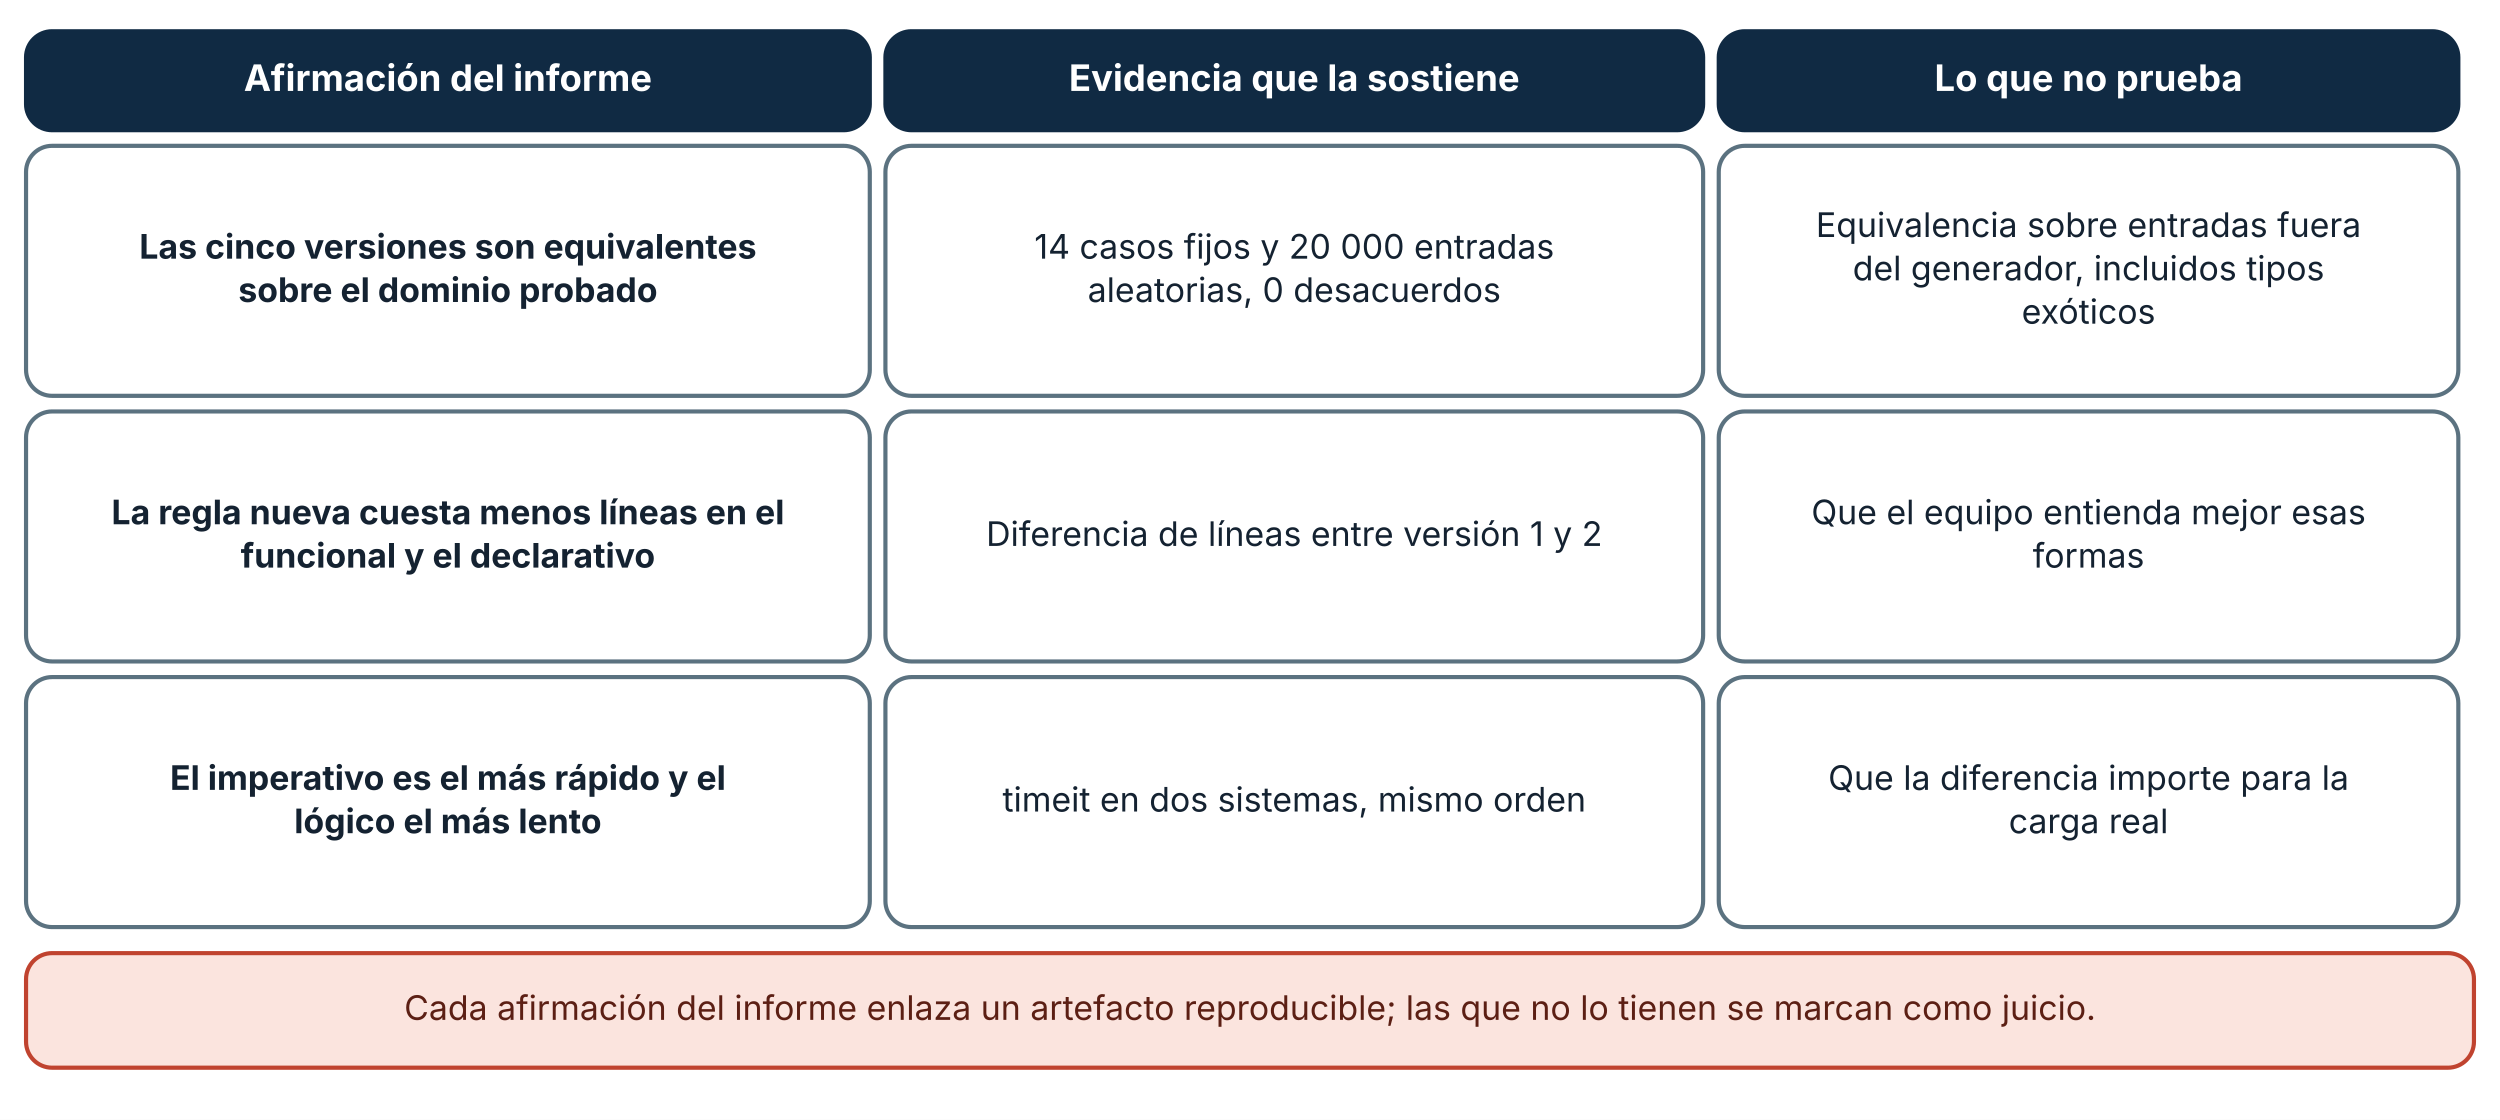
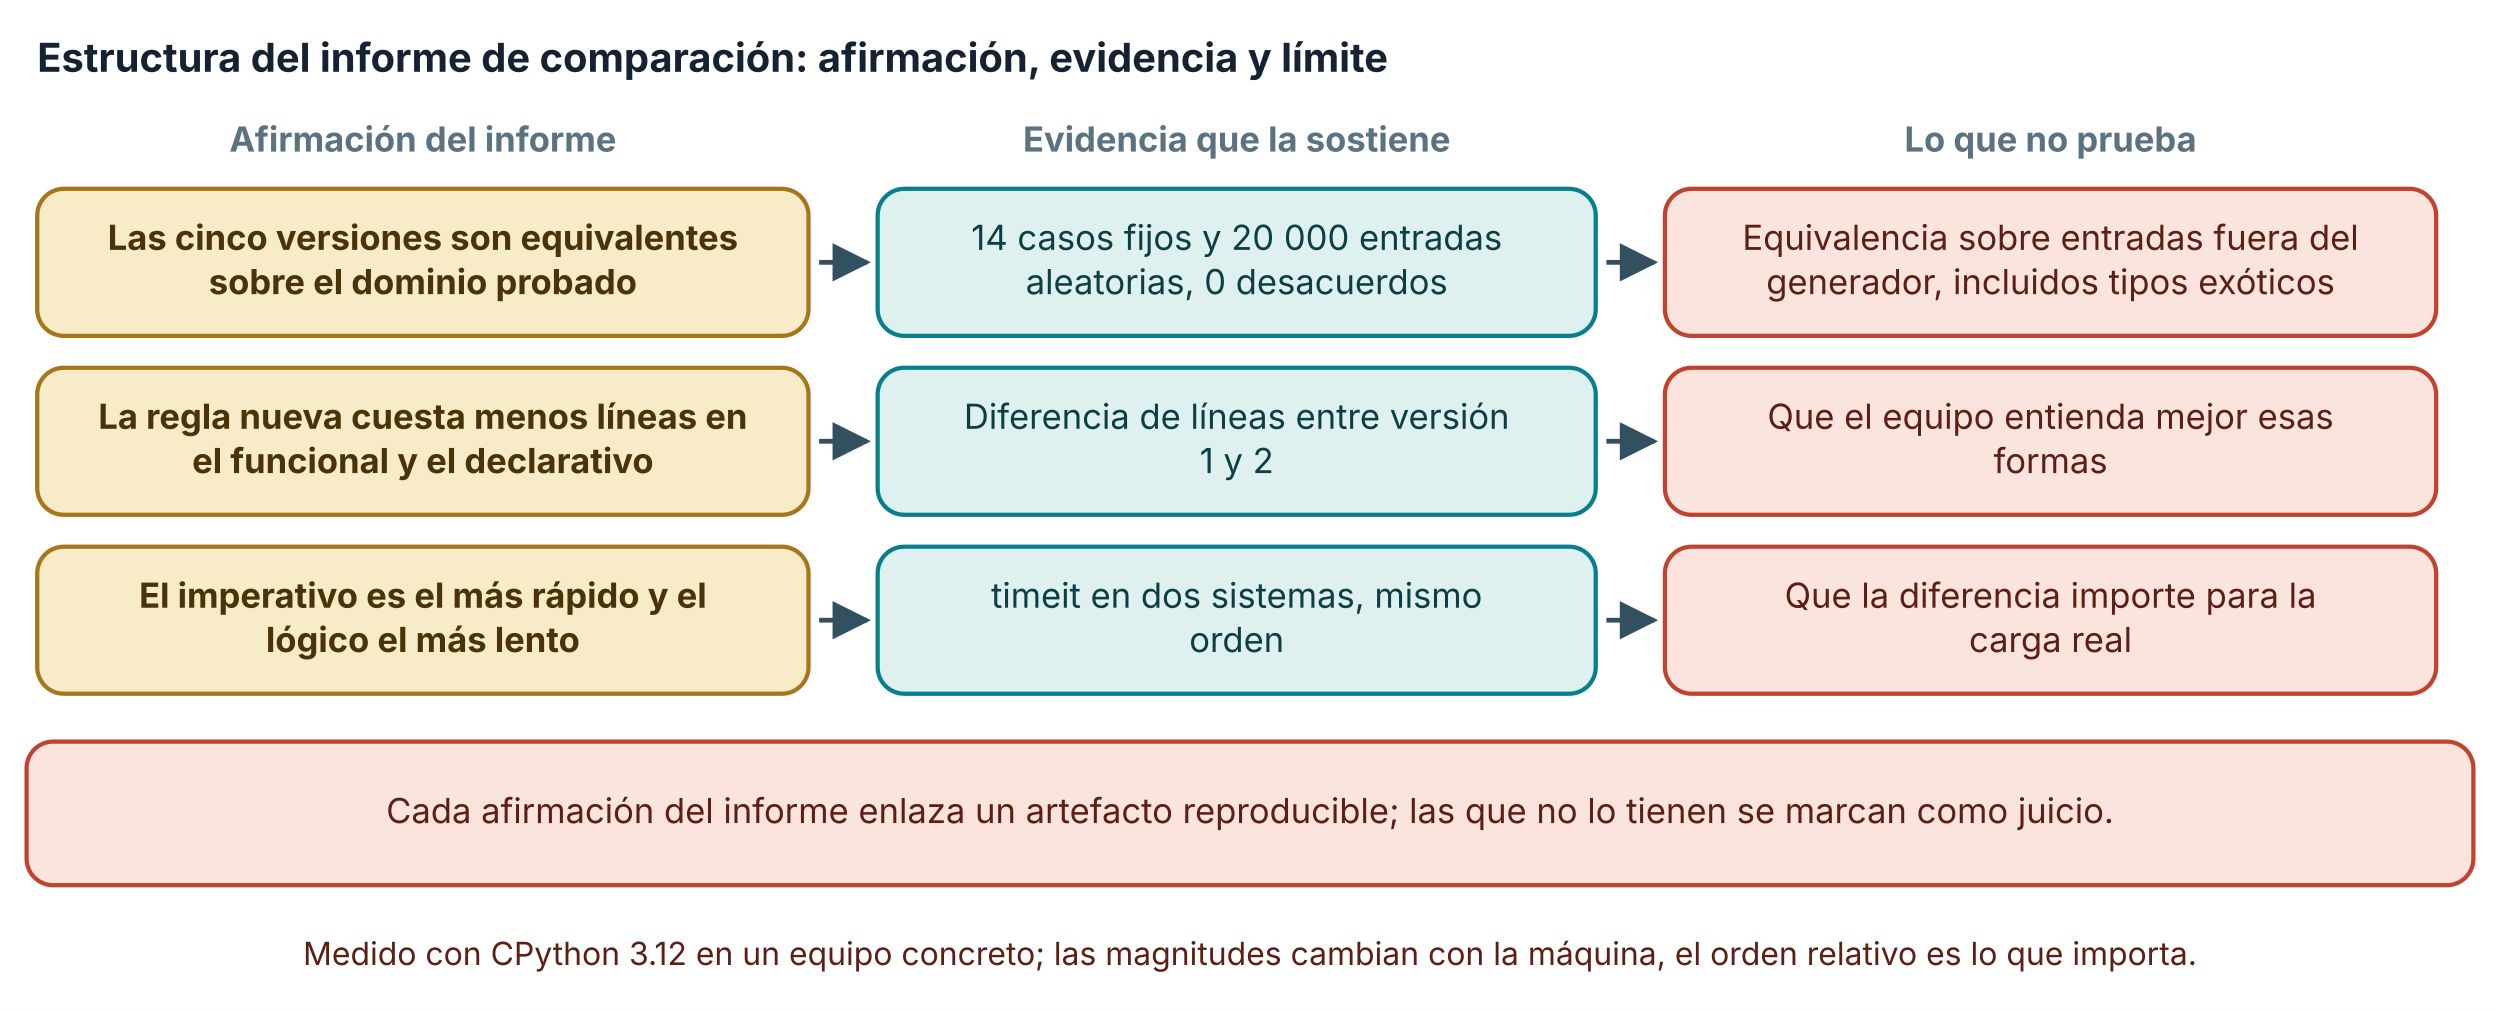
- <svg xmlns="http://www.w3.org/2000/svg" viewBox="0 0 960 430" width="960" height="430" role="img" aria-labelledby="t d" font-family="Inter, 'Segoe UI', system-ui, -apple-system, sans-serif">
+ <svg xmlns="http://www.w3.org/2000/svg" viewBox="0 0 940 380" width="940" height="380" role="img" aria-labelledby="t d" font-family="Inter, 'Segoe UI', system-ui, -apple-system, sans-serif">
  <defs>
    <marker id="arrow" viewBox="0 0 10 10" refX="9" refY="5" markerWidth="8" markerHeight="8" orient="auto-start-reverse">
      <path d="M0,0 L10,5 L0,10 z" fill="#32505f" />
    </marker>
    <marker id="arrow-coral" viewBox="0 0 10 10" refX="9" refY="5" markerWidth="8" markerHeight="8" orient="auto-start-reverse">
      <path d="M0,0 L10,5 L0,10 z" fill="#c0432f" />
    </marker>
  </defs>
-   <rect width="960" height="430" fill="#ffffff" />
-   <rect x="10" y="12" width="324" height="38" rx="10" fill="#102a43" stroke="#102a43" stroke-width="1.6" />
-   <text x="172" y="34.92" font-size="14" text-anchor="middle" font-weight="700" fill="#ffffff">
-     <tspan x="172" dy="0">Afirmación del informe</tspan>
+   <rect width="940" height="380" fill="#ffffff" />
+   <text x="14" y="27" font-size="15" text-anchor="start" font-weight="700" fill="#142231">
+     <tspan x="14" dy="0">Estructura del informe de comparación: afirmación, evidencia y límite</tspan>
  </text>
-   <rect x="340" y="12" width="314" height="38" rx="10" fill="#102a43" stroke="#102a43" stroke-width="1.6" />
-   <text x="497" y="34.92" font-size="14" text-anchor="middle" font-weight="700" fill="#ffffff">
-     <tspan x="497" dy="0">Evidencia que la sostiene</tspan>
+   <text x="159" y="57" font-size="13" text-anchor="middle" font-weight="700" fill="#5b7280">
+     <tspan x="159" dy="0">Afirmación del informe</tspan>
  </text>
-   <rect x="660" y="12" width="284" height="38" rx="10" fill="#102a43" stroke="#102a43" stroke-width="1.6" />
-   <text x="802" y="34.92" font-size="14" text-anchor="middle" font-weight="700" fill="#ffffff">
-     <tspan x="802" dy="0">Lo que no prueba</tspan>
+   <text x="465" y="57" font-size="13" text-anchor="middle" font-weight="700" fill="#5b7280">
+     <tspan x="465" dy="0">Evidencia que la sostiene</tspan>
  </text>
-   <rect x="10" y="56" width="324" height="96" rx="10" fill="#ffffff" stroke="#5b7280" stroke-width="1.6" />
-   <text x="172" y="99.32" font-size="13" text-anchor="middle" font-weight="700" fill="#142231">
-     <tspan x="172" dy="0">Las cinco versiones son equivalentes</tspan>
+   <text x="771" y="57" font-size="13" text-anchor="middle" font-weight="700" fill="#5b7280">
+     <tspan x="771" dy="0">Lo que no prueba</tspan>
  </text>
-   <text x="172" y="115.96" font-size="13" text-anchor="middle" font-weight="700" fill="#142231">
-     <tspan x="172" dy="0">sobre el dominio probado</tspan>
+   <rect x="14" y="71" width="290" height="55.28" rx="10" fill="#f7ebc8" stroke="#a8761a" stroke-width="1.6" />
+   <text x="159" y="93.96" font-size="13" text-anchor="middle" font-weight="700" fill="#4a3209">
+     <tspan x="159" dy="0">Las cinco versiones son equivalentes</tspan>
  </text>
-   <rect x="340" y="56" width="314" height="96" rx="10" fill="#ffffff" stroke="#5b7280" stroke-width="1.6" />
-   <text x="497" y="99.32" font-size="13" text-anchor="middle" font-weight="400" fill="#142231">
-     <tspan x="497" dy="0">14 casos fijos y 20 000 entradas</tspan>
+   <text x="159" y="110.6" font-size="13" text-anchor="middle" font-weight="700" fill="#4a3209">
+     <tspan x="159" dy="0">sobre el dominio probado</tspan>
  </text>
-   <text x="497" y="115.96" font-size="13" text-anchor="middle" font-weight="400" fill="#142231">
-     <tspan x="497" dy="0">aleatorias, 0 desacuerdos</tspan>
+   <polyline points="308,98.64 326,98.64" fill="none" stroke="#32505f" stroke-width="1.8" marker-end="url(#arrow)" />
+   <rect x="330" y="71" width="270" height="55.28" rx="10" fill="#dff1ee" stroke="#087f8c" stroke-width="1.6" />
+   <text x="465" y="93.96" font-size="13" text-anchor="middle" font-weight="400" fill="#0b3f45">
+     <tspan x="465" dy="0">14 casos fijos y 20 000 entradas</tspan>
  </text>
-   <rect x="660" y="56" width="284" height="96" rx="10" fill="#ffffff" stroke="#5b7280" stroke-width="1.6" />
-   <text x="802" y="91" font-size="13" text-anchor="middle" font-weight="400" fill="#142231">
-     <tspan x="802" dy="0">Equivalencia sobre entradas fuera</tspan>
+   <text x="465" y="110.6" font-size="13" text-anchor="middle" font-weight="400" fill="#0b3f45">
+     <tspan x="465" dy="0">aleatorias, 0 desacuerdos</tspan>
  </text>
-   <text x="802" y="107.64" font-size="13" text-anchor="middle" font-weight="400" fill="#142231">
-     <tspan x="802" dy="0">del generador, incluidos tipos</tspan>
+   <polyline points="604,98.64 622,98.64" fill="none" stroke="#32505f" stroke-width="1.8" marker-end="url(#arrow)" />
+   <rect x="626" y="71" width="290" height="55.28" rx="10" fill="#fbe4de" stroke="#c0432f" stroke-width="1.6" />
+   <text x="771" y="93.96" font-size="13" text-anchor="middle" font-weight="400" fill="#5c1f14">
+     <tspan x="771" dy="0">Equivalencia sobre entradas fuera del</tspan>
  </text>
-   <text x="802" y="124.28" font-size="13" text-anchor="middle" font-weight="400" fill="#142231">
-     <tspan x="802" dy="0">exóticos</tspan>
+   <text x="771" y="110.6" font-size="13" text-anchor="middle" font-weight="400" fill="#5c1f14">
+     <tspan x="771" dy="0">generador, incluidos tipos exóticos</tspan>
  </text>
-   <rect x="10" y="158" width="324" height="96" rx="10" fill="#ffffff" stroke="#5b7280" stroke-width="1.6" />
-   <text x="172" y="201.32" font-size="13" text-anchor="middle" font-weight="700" fill="#142231">
-     <tspan x="172" dy="0">La regla nueva cuesta menos líneas en el</tspan>
+   <rect x="14" y="138.28" width="290" height="55.28" rx="10" fill="#f7ebc8" stroke="#a8761a" stroke-width="1.6" />
+   <text x="159" y="161.24" font-size="13" text-anchor="middle" font-weight="700" fill="#4a3209">
+     <tspan x="159" dy="0">La regla nueva cuesta menos líneas en</tspan>
  </text>
-   <text x="172" y="217.96" font-size="13" text-anchor="middle" font-weight="700" fill="#142231">
-     <tspan x="172" dy="0">funcional y el declarativo</tspan>
+   <text x="159" y="177.88" font-size="13" text-anchor="middle" font-weight="700" fill="#4a3209">
+     <tspan x="159" dy="0">el funcional y el declarativo</tspan>
  </text>
-   <rect x="340" y="158" width="314" height="96" rx="10" fill="#ffffff" stroke="#5b7280" stroke-width="1.6" />
-   <text x="497" y="209.64" font-size="13" text-anchor="middle" font-weight="400" fill="#142231">
-     <tspan x="497" dy="0">Diferencia de líneas entre versión 1 y 2</tspan>
+   <polyline points="308,165.92 326,165.92" fill="none" stroke="#32505f" stroke-width="1.8" marker-end="url(#arrow)" />
+   <rect x="330" y="138.28" width="270" height="55.28" rx="10" fill="#dff1ee" stroke="#087f8c" stroke-width="1.6" />
+   <text x="465" y="161.24" font-size="13" text-anchor="middle" font-weight="400" fill="#0b3f45">
+     <tspan x="465" dy="0">Diferencia de líneas entre versión</tspan>
  </text>
-   <rect x="660" y="158" width="284" height="96" rx="10" fill="#ffffff" stroke="#5b7280" stroke-width="1.6" />
-   <text x="802" y="201.32" font-size="13" text-anchor="middle" font-weight="400" fill="#142231">
-     <tspan x="802" dy="0">Que el equipo entienda mejor esas</tspan>
+   <text x="465" y="177.88" font-size="13" text-anchor="middle" font-weight="400" fill="#0b3f45">
+     <tspan x="465" dy="0">1 y 2</tspan>
  </text>
-   <text x="802" y="217.96" font-size="13" text-anchor="middle" font-weight="400" fill="#142231">
-     <tspan x="802" dy="0">formas</tspan>
+   <polyline points="604,165.92 622,165.92" fill="none" stroke="#32505f" stroke-width="1.8" marker-end="url(#arrow)" />
+   <rect x="626" y="138.28" width="290" height="55.28" rx="10" fill="#fbe4de" stroke="#c0432f" stroke-width="1.6" />
+   <text x="771" y="161.24" font-size="13" text-anchor="middle" font-weight="400" fill="#5c1f14">
+     <tspan x="771" dy="0">Que el equipo entienda mejor esas</tspan>
  </text>
-   <rect x="10" y="260" width="324" height="96" rx="10" fill="#ffffff" stroke="#5b7280" stroke-width="1.6" />
-   <text x="172" y="303.32" font-size="13" text-anchor="middle" font-weight="700" fill="#142231">
-     <tspan x="172" dy="0">El imperativo es el más rápido y el</tspan>
+   <text x="771" y="177.88" font-size="13" text-anchor="middle" font-weight="400" fill="#5c1f14">
+     <tspan x="771" dy="0">formas</tspan>
  </text>
-   <text x="172" y="319.96" font-size="13" text-anchor="middle" font-weight="700" fill="#142231">
-     <tspan x="172" dy="0">lógico el más lento</tspan>
+   <rect x="14" y="205.56" width="290" height="55.28" rx="10" fill="#f7ebc8" stroke="#a8761a" stroke-width="1.6" />
+   <text x="159" y="228.52" font-size="13" text-anchor="middle" font-weight="700" fill="#4a3209">
+     <tspan x="159" dy="0">El imperativo es el más rápido y el</tspan>
  </text>
-   <rect x="340" y="260" width="314" height="96" rx="10" fill="#ffffff" stroke="#5b7280" stroke-width="1.6" />
-   <text x="497" y="311.64" font-size="13" text-anchor="middle" font-weight="400" fill="#142231">
-     <tspan x="497" dy="0">timeit en dos sistemas, mismo orden</tspan>
+   <text x="159" y="245.16" font-size="13" text-anchor="middle" font-weight="700" fill="#4a3209">
+     <tspan x="159" dy="0">lógico el más lento</tspan>
  </text>
-   <rect x="660" y="260" width="284" height="96" rx="10" fill="#ffffff" stroke="#5b7280" stroke-width="1.6" />
-   <text x="802" y="303.32" font-size="13" text-anchor="middle" font-weight="400" fill="#142231">
-     <tspan x="802" dy="0">Que la diferencia importe para la</tspan>
+   <polyline points="308,233.2 326,233.2" fill="none" stroke="#32505f" stroke-width="1.8" marker-end="url(#arrow)" />
+   <rect x="330" y="205.56" width="270" height="55.28" rx="10" fill="#dff1ee" stroke="#087f8c" stroke-width="1.6" />
+   <text x="465" y="228.52" font-size="13" text-anchor="middle" font-weight="400" fill="#0b3f45">
+     <tspan x="465" dy="0">timeit en dos sistemas, mismo</tspan>
  </text>
-   <text x="802" y="319.96" font-size="13" text-anchor="middle" font-weight="400" fill="#142231">
-     <tspan x="802" dy="0">carga real</tspan>
+   <text x="465" y="245.16" font-size="13" text-anchor="middle" font-weight="400" fill="#0b3f45">
+     <tspan x="465" dy="0">orden</tspan>
  </text>
-   <rect x="10" y="366" width="940" height="44" rx="10" fill="#fbe4de" stroke="#c0432f" stroke-width="1.6" />
-   <text x="480" y="391.64" font-size="13" text-anchor="middle" font-weight="400" fill="#5c1f14">
-     <tspan x="480" dy="0">Cada afirmación del informe enlaza un artefacto reproducible; las que no lo tienen se marcan como juicio.</tspan>
+   <polyline points="604,233.2 622,233.2" fill="none" stroke="#32505f" stroke-width="1.8" marker-end="url(#arrow)" />
+   <rect x="626" y="205.56" width="290" height="55.28" rx="10" fill="#fbe4de" stroke="#c0432f" stroke-width="1.6" />
+   <text x="771" y="228.52" font-size="13" text-anchor="middle" font-weight="400" fill="#5c1f14">
+     <tspan x="771" dy="0">Que la diferencia importe para la</tspan>
+   </text>
+   <text x="771" y="245.16" font-size="13" text-anchor="middle" font-weight="400" fill="#5c1f14">
+     <tspan x="771" dy="0">carga real</tspan>
+   </text>
+   <rect x="10" y="278.84" width="920" height="54" rx="10" fill="#fbe4de" stroke="#c0432f" stroke-width="1.6" />
+   <text x="470" y="309.48" font-size="13" text-anchor="middle" font-weight="400" fill="#5c1f14">
+     <tspan x="470" dy="0">Cada afirmación del informe enlaza un artefacto reproducible; las que no lo tienen se marcan como juicio.</tspan>
+   </text>
+   <text x="470" y="362.84" font-size="12" text-anchor="middle" font-weight="400" fill="#5c1f14">
+     <tspan x="470" dy="0">Medido con CPython 3.12 en un equipo concreto; las magnitudes cambian con la máquina, el orden relativo es lo que importa.</tspan>
  </text>
</svg>
